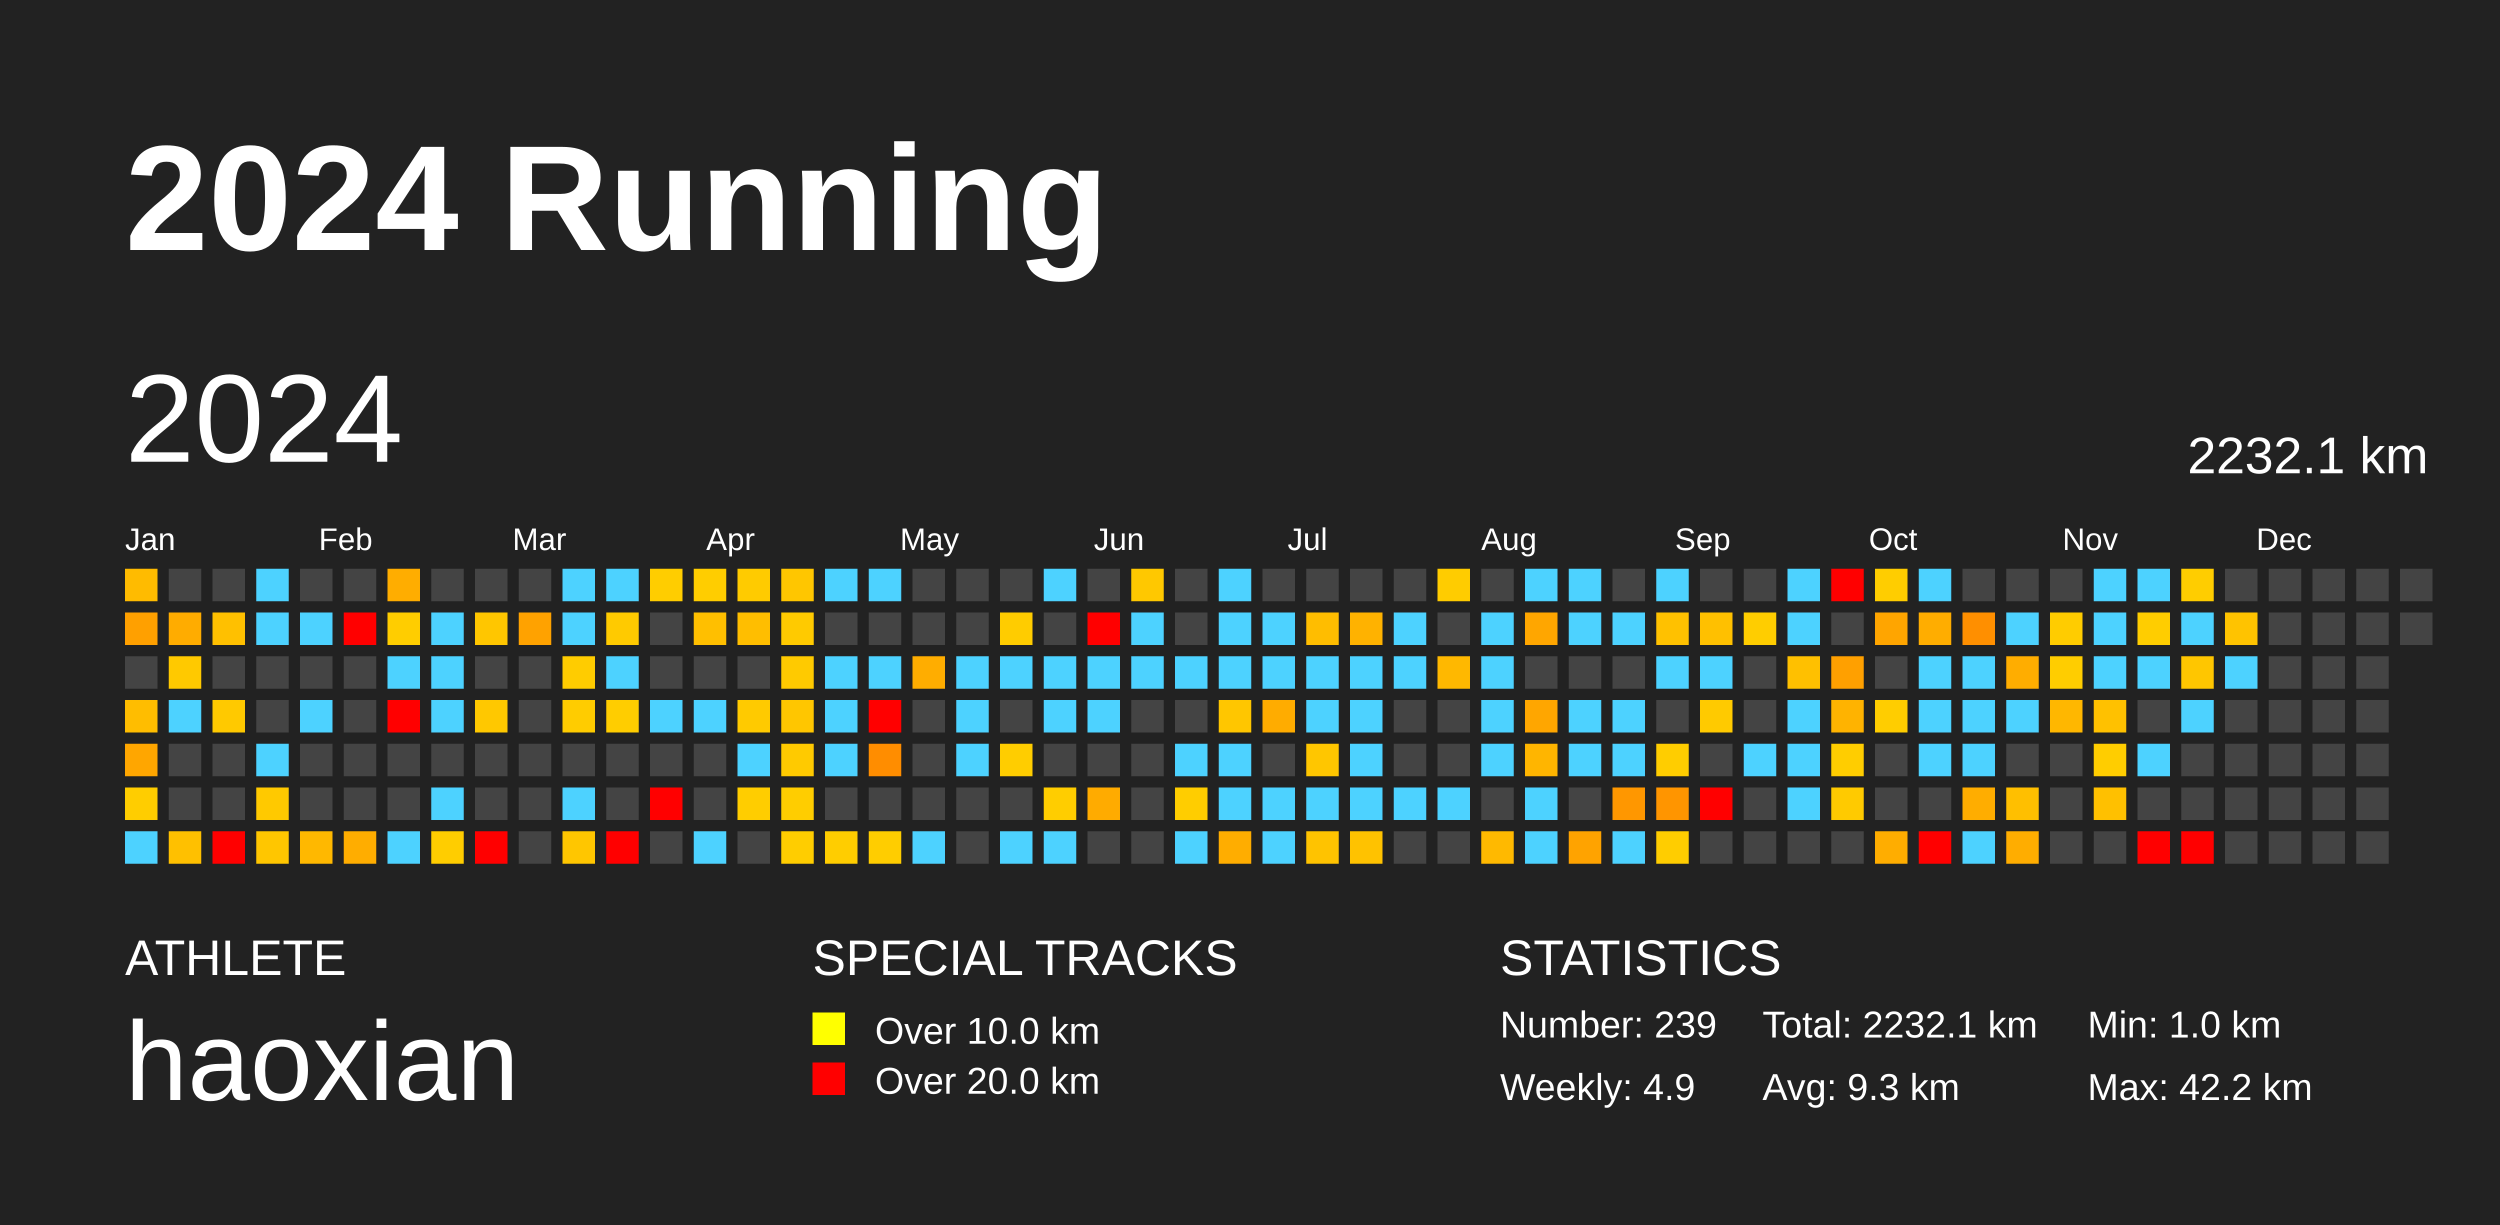
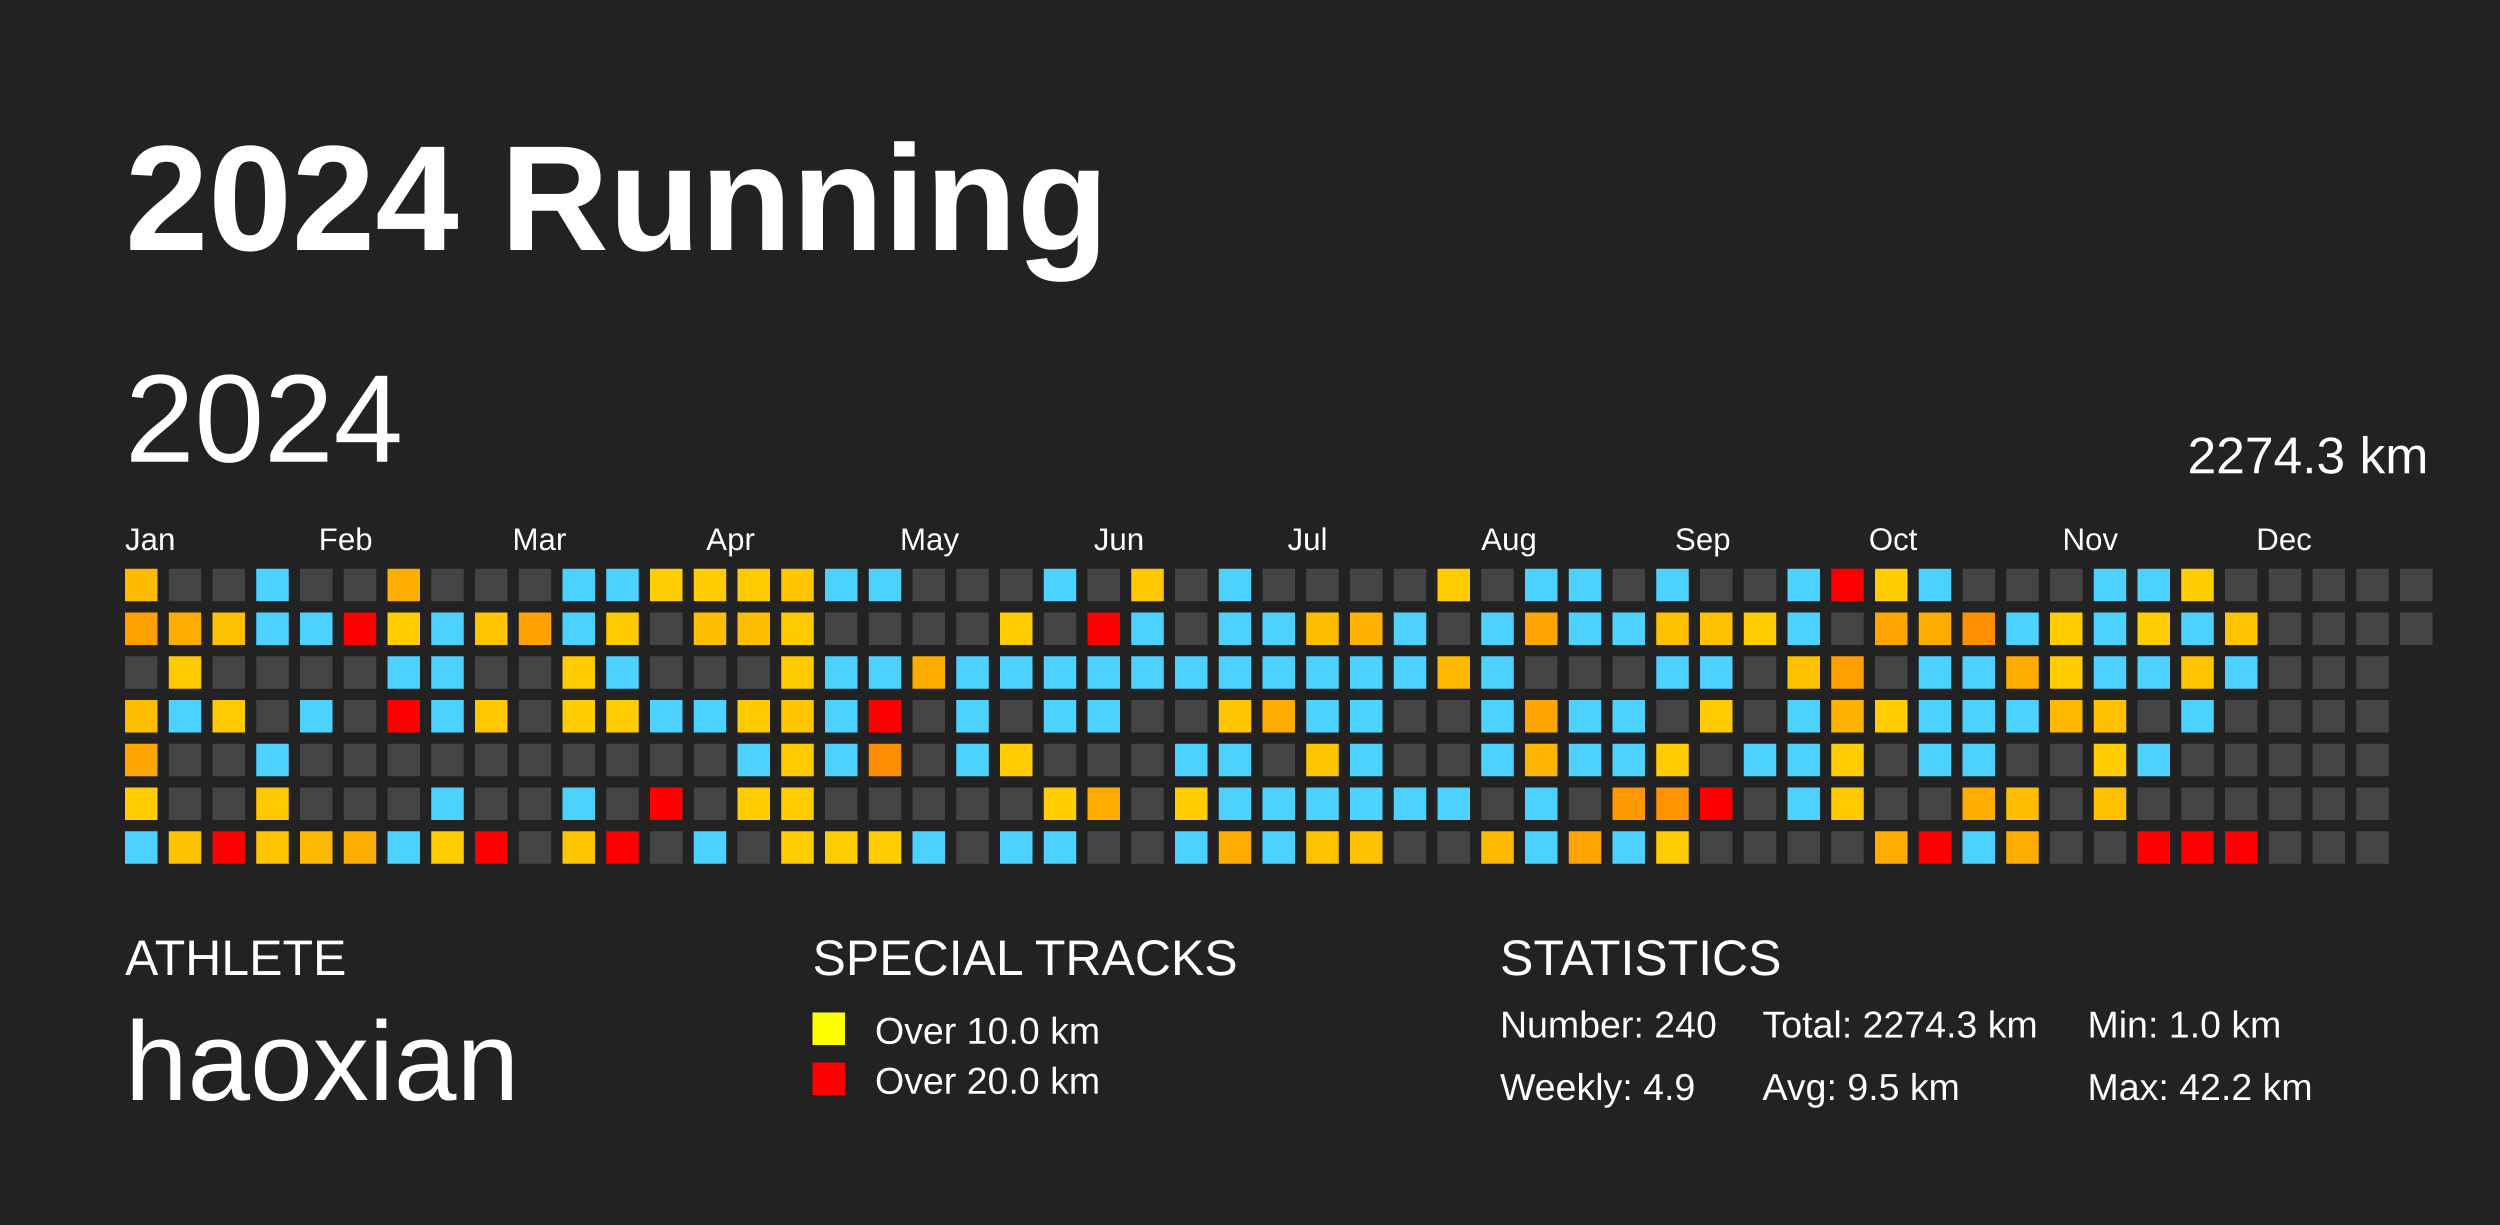
<svg xmlns="http://www.w3.org/2000/svg" baseProfile="full" height="98mm" version="1.1" viewBox="0,0,200,98" width="200mm">
  <defs />
  <rect fill="#222222" height="98" width="200" x="0" y="0" />
  <text fill="#FFFFFF" style="font-size:12px; font-family:Arial; font-weight:bold;" x="10" y="20">2024 Running</text>
  <text fill="#FFFFFF" style="font-size:4px; font-family:Arial" x="10" y="78">ATHLETE</text>
  <text fill="#FFFFFF" style="font-size:9px; font-family:Arial" x="10" y="88">haoxian</text>
  <text fill="#FFFFFF" style="font-size:4px; font-family:Arial" x="65" y="78">SPECIAL TRACKS</text>
  <rect fill="yellow" height="2.6" width="2.6" x="65" y="81" />
  <text fill="#FFFFFF" style="font-size:3px; font-family:Arial" x="70" y="83.5">Over 10.0 km</text>
  <rect fill="red" height="2.6" width="2.6" x="65" y="85" />
  <text fill="#FFFFFF" style="font-size:3px; font-family:Arial" x="70" y="87.5">Over 20.0 km</text>
  <text fill="#FFFFFF" style="font-size:4px; font-family:Arial" x="120" y="78">STATISTICS</text>
-   <text fill="#FFFFFF" style="font-size:3px; font-family:Arial" x="120" y="83">Number: 239</text>
+   <text fill="#FFFFFF" style="font-size:3px; font-family:Arial" x="120" y="83">Number: 240</text>
  <text fill="#FFFFFF" style="font-size:3px; font-family:Arial" x="120" y="88">Weekly: 4.9</text>
-   <text fill="#FFFFFF" style="font-size:3px; font-family:Arial" x="141" y="83">Total: 2232.1 km</text>
-   <text fill="#FFFFFF" style="font-size:3px; font-family:Arial" x="141" y="88">Avg: 9.3 km</text>
+   <text fill="#FFFFFF" style="font-size:3px; font-family:Arial" x="141" y="83">Total: 2274.3 km</text>
+   <text fill="#FFFFFF" style="font-size:3px; font-family:Arial" x="141" y="88">Avg: 9.5 km</text>
  <text fill="#FFFFFF" style="font-size:3px; font-family:Arial" x="167" y="83">Min: 1.0 km</text>
  <text fill="#FFFFFF" style="font-size:3px; font-family:Arial" x="167" y="88">Max: 42.2 km</text>
  <text dominant-baseline="hanging" fill="#FFFFFF" style="font-size:10.0px; font-family:Arial;" x="10" y="30">2024</text>
-   <text dominant-baseline="hanging" fill="#FFFFFF" style="font-size:4.125px; font-family:Arial;" x="175" y="35">2232.1 km</text>
+   <text dominant-baseline="hanging" fill="#FFFFFF" style="font-size:4.125px; font-family:Arial;" x="175" y="35">2274.3 km</text>
  <text fill="#FFFFFF" style="font-size:2.5px; font-family:Arial" x="10.0" y="44">Jan</text>
  <text fill="#FFFFFF" style="font-size:2.5px; font-family:Arial" x="25.5" y="44">Feb</text>
  <text fill="#FFFFFF" style="font-size:2.5px; font-family:Arial" x="41.0" y="44">Mar</text>
  <text fill="#FFFFFF" style="font-size:2.5px; font-family:Arial" x="56.5" y="44">Apr</text>
  <text fill="#FFFFFF" style="font-size:2.5px; font-family:Arial" x="72.0" y="44">May</text>
  <text fill="#FFFFFF" style="font-size:2.5px; font-family:Arial" x="87.5" y="44">Jun</text>
  <text fill="#FFFFFF" style="font-size:2.5px; font-family:Arial" x="103.0" y="44">Jul</text>
  <text fill="#FFFFFF" style="font-size:2.5px; font-family:Arial" x="118.5" y="44">Aug</text>
  <text fill="#FFFFFF" style="font-size:2.5px; font-family:Arial" x="134.0" y="44">Sep</text>
  <text fill="#FFFFFF" style="font-size:2.5px; font-family:Arial" x="149.5" y="44">Oct</text>
  <text fill="#FFFFFF" style="font-size:2.5px; font-family:Arial" x="165.0" y="44">Nov</text>
  <text fill="#FFFFFF" style="font-size:2.5px; font-family:Arial" x="180.5" y="44">Dec</text>
  <rect fill="#ffbb00" height="2.6" width="2.6" x="10.0" y="45.5" />
  <rect fill="#ffa000" height="2.6" width="2.6" x="10.0" y="49.0" />
  <rect fill="#444444" height="2.6" width="2.6" x="10.0" y="52.5" />
  <rect fill="#ffbd00" height="2.6" width="2.6" x="10.0" y="56.0" />
  <rect fill="#ffa600" height="2.6" width="2.6" x="10.0" y="59.5" />
  <rect fill="#ffcd00" height="2.6" width="2.6" x="10.0" y="63.0" />
  <rect fill="#4dd2ff" height="2.6" width="2.6" x="10.0" y="66.5" />
  <rect fill="#444444" height="2.6" width="2.6" x="13.5" y="45.5" />
  <rect fill="#ffac00" height="2.6" width="2.6" x="13.5" y="49.0" />
  <rect fill="#ffc900" height="2.6" width="2.6" x="13.5" y="52.5" />
  <rect fill="#4dd2ff" height="2.6" width="2.6" x="13.5" y="56.0" />
  <rect fill="#444444" height="2.6" width="2.6" x="13.5" y="59.5" />
  <rect fill="#444444" height="2.6" width="2.6" x="13.5" y="63.0" />
  <rect fill="#ffc000" height="2.6" width="2.6" x="13.5" y="66.5" />
  <rect fill="#444444" height="2.6" width="2.6" x="17.0" y="45.5" />
  <rect fill="#ffc000" height="2.6" width="2.6" x="17.0" y="49.0" />
  <rect fill="#444444" height="2.6" width="2.6" x="17.0" y="52.5" />
  <rect fill="#ffc900" height="2.6" width="2.6" x="17.0" y="56.0" />
  <rect fill="#444444" height="2.6" width="2.6" x="17.0" y="59.5" />
  <rect fill="#444444" height="2.6" width="2.6" x="17.0" y="63.0" />
  <rect fill="red" height="2.6" width="2.6" x="17.0" y="66.5" />
  <rect fill="#4dd2ff" height="2.6" width="2.6" x="20.5" y="45.5" />
  <rect fill="#4dd2ff" height="2.6" width="2.6" x="20.5" y="49.0" />
  <rect fill="#444444" height="2.6" width="2.6" x="20.5" y="52.5" />
  <rect fill="#444444" height="2.6" width="2.6" x="20.5" y="56.0" />
  <rect fill="#4dd2ff" height="2.6" width="2.6" x="20.5" y="59.5" />
  <rect fill="#ffc900" height="2.6" width="2.6" x="20.5" y="63.0" />
  <rect fill="#ffc600" height="2.6" width="2.6" x="20.5" y="66.5" />
  <rect fill="#444444" height="2.6" width="2.6" x="24.0" y="45.5" />
  <rect fill="#4dd2ff" height="2.6" width="2.6" x="24.0" y="49.0" />
  <rect fill="#444444" height="2.6" width="2.6" x="24.0" y="52.5" />
  <rect fill="#4dd2ff" height="2.6" width="2.6" x="24.0" y="56.0" />
  <rect fill="#444444" height="2.6" width="2.6" x="24.0" y="59.5" />
  <rect fill="#444444" height="2.6" width="2.6" x="24.0" y="63.0" />
  <rect fill="#ffb800" height="2.6" width="2.6" x="24.0" y="66.5" />
  <rect fill="#444444" height="2.6" width="2.6" x="27.5" y="45.5" />
  <rect fill="red" height="2.6" width="2.6" x="27.5" y="49.0" />
  <rect fill="#444444" height="2.6" width="2.6" x="27.5" y="52.5" />
  <rect fill="#444444" height="2.6" width="2.6" x="27.5" y="56.0" />
  <rect fill="#444444" height="2.6" width="2.6" x="27.5" y="59.5" />
  <rect fill="#444444" height="2.6" width="2.6" x="27.5" y="63.0" />
  <rect fill="#ffad00" height="2.6" width="2.6" x="27.5" y="66.5" />
  <rect fill="#ffad00" height="2.6" width="2.6" x="31.0" y="45.5" />
  <rect fill="#ffcd00" height="2.6" width="2.6" x="31.0" y="49.0" />
  <rect fill="#4dd2ff" height="2.6" width="2.6" x="31.0" y="52.5" />
  <rect fill="red" height="2.6" width="2.6" x="31.0" y="56.0" />
  <rect fill="#444444" height="2.6" width="2.6" x="31.0" y="59.5" />
  <rect fill="#444444" height="2.6" width="2.6" x="31.0" y="63.0" />
  <rect fill="#4dd2ff" height="2.6" width="2.6" x="31.0" y="66.5" />
  <rect fill="#444444" height="2.6" width="2.6" x="34.5" y="45.5" />
  <rect fill="#4dd2ff" height="2.6" width="2.6" x="34.5" y="49.0" />
  <rect fill="#4dd2ff" height="2.6" width="2.6" x="34.5" y="52.5" />
  <rect fill="#4dd2ff" height="2.6" width="2.6" x="34.5" y="56.0" />
  <rect fill="#444444" height="2.6" width="2.6" x="34.5" y="59.5" />
  <rect fill="#4dd2ff" height="2.6" width="2.6" x="34.5" y="63.0" />
  <rect fill="#ffcd00" height="2.6" width="2.6" x="34.5" y="66.5" />
  <rect fill="#444444" height="2.6" width="2.6" x="38.0" y="45.5" />
  <rect fill="#ffc600" height="2.6" width="2.6" x="38.0" y="49.0" />
  <rect fill="#444444" height="2.6" width="2.6" x="38.0" y="52.5" />
  <rect fill="#ffc800" height="2.6" width="2.6" x="38.0" y="56.0" />
  <rect fill="#444444" height="2.6" width="2.6" x="38.0" y="59.5" />
  <rect fill="#444444" height="2.6" width="2.6" x="38.0" y="63.0" />
  <rect fill="red" height="2.6" width="2.6" x="38.0" y="66.5" />
  <rect fill="#444444" height="2.6" width="2.6" x="41.5" y="45.5" />
  <rect fill="#ffa200" height="2.6" width="2.6" x="41.5" y="49.0" />
  <rect fill="#444444" height="2.6" width="2.6" x="41.5" y="52.5" />
  <rect fill="#444444" height="2.6" width="2.6" x="41.5" y="56.0" />
  <rect fill="#444444" height="2.6" width="2.6" x="41.5" y="59.5" />
  <rect fill="#444444" height="2.6" width="2.6" x="41.5" y="63.0" />
  <rect fill="#444444" height="2.6" width="2.6" x="41.5" y="66.5" />
  <rect fill="#4dd2ff" height="2.6" width="2.6" x="45.0" y="45.5" />
  <rect fill="#4dd2ff" height="2.6" width="2.6" x="45.0" y="49.0" />
  <rect fill="#ffcc00" height="2.6" width="2.6" x="45.0" y="52.5" />
  <rect fill="#ffcc00" height="2.6" width="2.6" x="45.0" y="56.0" />
  <rect fill="#444444" height="2.6" width="2.6" x="45.0" y="59.5" />
  <rect fill="#4dd2ff" height="2.6" width="2.6" x="45.0" y="63.0" />
  <rect fill="#ffc600" height="2.6" width="2.6" x="45.0" y="66.5" />
  <rect fill="#4dd2ff" height="2.6" width="2.6" x="48.5" y="45.5" />
  <rect fill="#ffca00" height="2.6" width="2.6" x="48.5" y="49.0" />
  <rect fill="#4dd2ff" height="2.6" width="2.6" x="48.5" y="52.5" />
  <rect fill="#ffcd00" height="2.6" width="2.6" x="48.5" y="56.0" />
  <rect fill="#444444" height="2.6" width="2.6" x="48.5" y="59.5" />
  <rect fill="#444444" height="2.6" width="2.6" x="48.5" y="63.0" />
  <rect fill="red" height="2.6" width="2.6" x="48.5" y="66.5" />
  <rect fill="#ffcd00" height="2.6" width="2.6" x="52.0" y="45.5" />
  <rect fill="#444444" height="2.6" width="2.6" x="52.0" y="49.0" />
  <rect fill="#444444" height="2.6" width="2.6" x="52.0" y="52.5" />
  <rect fill="#4dd2ff" height="2.6" width="2.6" x="52.0" y="56.0" />
  <rect fill="#444444" height="2.6" width="2.6" x="52.0" y="59.5" />
  <rect fill="red" height="2.6" width="2.6" x="52.0" y="63.0" />
  <rect fill="#444444" height="2.6" width="2.6" x="52.0" y="66.5" />
  <rect fill="#ffcd00" height="2.6" width="2.6" x="55.5" y="45.5" />
  <rect fill="#ffbf00" height="2.6" width="2.6" x="55.5" y="49.0" />
  <rect fill="#444444" height="2.6" width="2.6" x="55.5" y="52.5" />
  <rect fill="#4dd2ff" height="2.6" width="2.6" x="55.5" y="56.0" />
  <rect fill="#444444" height="2.6" width="2.6" x="55.5" y="59.5" />
  <rect fill="#444444" height="2.6" width="2.6" x="55.5" y="63.0" />
  <rect fill="#4dd2ff" height="2.6" width="2.6" x="55.5" y="66.5" />
  <rect fill="#ffcb00" height="2.6" width="2.6" x="59.0" y="45.5" />
  <rect fill="#ffbe00" height="2.6" width="2.6" x="59.0" y="49.0" />
  <rect fill="#444444" height="2.6" width="2.6" x="59.0" y="52.5" />
  <rect fill="#ffca00" height="2.6" width="2.6" x="59.0" y="56.0" />
  <rect fill="#4dd2ff" height="2.6" width="2.6" x="59.0" y="59.5" />
  <rect fill="#ffcd00" height="2.6" width="2.6" x="59.0" y="63.0" />
  <rect fill="#444444" height="2.6" width="2.6" x="59.0" y="66.5" />
  <rect fill="#ffc600" height="2.6" width="2.6" x="62.5" y="45.5" />
  <rect fill="#ffca00" height="2.6" width="2.6" x="62.5" y="49.0" />
  <rect fill="#ffca00" height="2.6" width="2.6" x="62.5" y="52.5" />
  <rect fill="#ffc600" height="2.6" width="2.6" x="62.5" y="56.0" />
  <rect fill="#ffca00" height="2.6" width="2.6" x="62.5" y="59.5" />
  <rect fill="#ffcd00" height="2.6" width="2.6" x="62.5" y="63.0" />
  <rect fill="#ffcd00" height="2.6" width="2.6" x="62.5" y="66.5" />
  <rect fill="#4dd2ff" height="2.6" width="2.6" x="66.0" y="45.5" />
  <rect fill="#444444" height="2.6" width="2.6" x="66.0" y="49.0" />
  <rect fill="#4dd2ff" height="2.6" width="2.6" x="66.0" y="52.5" />
  <rect fill="#4dd2ff" height="2.6" width="2.6" x="66.0" y="56.0" />
  <rect fill="#4dd2ff" height="2.6" width="2.6" x="66.0" y="59.5" />
  <rect fill="#444444" height="2.6" width="2.6" x="66.0" y="63.0" />
  <rect fill="#ffcd00" height="2.6" width="2.6" x="66.0" y="66.5" />
  <rect fill="#4dd2ff" height="2.6" width="2.6" x="69.5" y="45.5" />
  <rect fill="#444444" height="2.6" width="2.6" x="69.5" y="49.0" />
  <rect fill="#4dd2ff" height="2.6" width="2.6" x="69.5" y="52.5" />
  <rect fill="red" height="2.6" width="2.6" x="69.5" y="56.0" />
  <rect fill="#ff8d00" height="2.6" width="2.6" x="69.5" y="59.5" />
  <rect fill="#444444" height="2.6" width="2.6" x="69.5" y="63.0" />
  <rect fill="#ffcd00" height="2.6" width="2.6" x="69.5" y="66.5" />
  <rect fill="#444444" height="2.6" width="2.6" x="73.0" y="45.5" />
  <rect fill="#444444" height="2.6" width="2.6" x="73.0" y="49.0" />
  <rect fill="#ffad00" height="2.6" width="2.6" x="73.0" y="52.5" />
  <rect fill="#444444" height="2.6" width="2.6" x="73.0" y="56.0" />
  <rect fill="#444444" height="2.6" width="2.6" x="73.0" y="59.5" />
  <rect fill="#444444" height="2.6" width="2.6" x="73.0" y="63.0" />
  <rect fill="#4dd2ff" height="2.6" width="2.6" x="73.0" y="66.5" />
  <rect fill="#444444" height="2.6" width="2.6" x="76.5" y="45.5" />
  <rect fill="#444444" height="2.6" width="2.6" x="76.5" y="49.0" />
  <rect fill="#4dd2ff" height="2.6" width="2.6" x="76.5" y="52.5" />
  <rect fill="#4dd2ff" height="2.6" width="2.6" x="76.5" y="56.0" />
  <rect fill="#4dd2ff" height="2.6" width="2.6" x="76.5" y="59.5" />
  <rect fill="#444444" height="2.6" width="2.6" x="76.5" y="63.0" />
  <rect fill="#444444" height="2.6" width="2.6" x="76.5" y="66.5" />
  <rect fill="#444444" height="2.6" width="2.6" x="80.0" y="45.5" />
  <rect fill="#ffcc00" height="2.6" width="2.6" x="80.0" y="49.0" />
  <rect fill="#4dd2ff" height="2.6" width="2.6" x="80.0" y="52.5" />
  <rect fill="#444444" height="2.6" width="2.6" x="80.0" y="56.0" />
  <rect fill="#ffcd00" height="2.6" width="2.6" x="80.0" y="59.5" />
  <rect fill="#444444" height="2.6" width="2.6" x="80.0" y="63.0" />
  <rect fill="#4dd2ff" height="2.6" width="2.6" x="80.0" y="66.5" />
  <rect fill="#4dd2ff" height="2.6" width="2.6" x="83.5" y="45.5" />
  <rect fill="#444444" height="2.6" width="2.6" x="83.5" y="49.0" />
  <rect fill="#4dd2ff" height="2.6" width="2.6" x="83.5" y="52.5" />
  <rect fill="#4dd2ff" height="2.6" width="2.6" x="83.5" y="56.0" />
  <rect fill="#444444" height="2.6" width="2.6" x="83.5" y="59.5" />
  <rect fill="#ffcd00" height="2.6" width="2.6" x="83.5" y="63.0" />
  <rect fill="#4dd2ff" height="2.6" width="2.6" x="83.5" y="66.5" />
  <rect fill="#444444" height="2.6" width="2.6" x="87.0" y="45.5" />
  <rect fill="red" height="2.6" width="2.6" x="87.0" y="49.0" />
  <rect fill="#4dd2ff" height="2.6" width="2.6" x="87.0" y="52.5" />
  <rect fill="#4dd2ff" height="2.6" width="2.6" x="87.0" y="56.0" />
  <rect fill="#444444" height="2.6" width="2.6" x="87.0" y="59.5" />
  <rect fill="#ffab00" height="2.6" width="2.6" x="87.0" y="63.0" />
  <rect fill="#444444" height="2.6" width="2.6" x="87.0" y="66.5" />
  <rect fill="#ffc800" height="2.6" width="2.6" x="90.5" y="45.5" />
  <rect fill="#4dd2ff" height="2.6" width="2.6" x="90.5" y="49.0" />
  <rect fill="#4dd2ff" height="2.6" width="2.6" x="90.5" y="52.5" />
  <rect fill="#444444" height="2.6" width="2.6" x="90.5" y="56.0" />
  <rect fill="#444444" height="2.6" width="2.6" x="90.5" y="59.5" />
  <rect fill="#444444" height="2.6" width="2.6" x="90.5" y="63.0" />
  <rect fill="#444444" height="2.6" width="2.6" x="90.5" y="66.5" />
  <rect fill="#444444" height="2.6" width="2.6" x="94.0" y="45.5" />
  <rect fill="#444444" height="2.6" width="2.6" x="94.0" y="49.0" />
  <rect fill="#4dd2ff" height="2.6" width="2.6" x="94.0" y="52.5" />
  <rect fill="#444444" height="2.6" width="2.6" x="94.0" y="56.0" />
  <rect fill="#4dd2ff" height="2.6" width="2.6" x="94.0" y="59.5" />
  <rect fill="#ffcd00" height="2.6" width="2.6" x="94.0" y="63.0" />
  <rect fill="#4dd2ff" height="2.6" width="2.6" x="94.0" y="66.5" />
  <rect fill="#4dd2ff" height="2.6" width="2.6" x="97.5" y="45.5" />
  <rect fill="#4dd2ff" height="2.6" width="2.6" x="97.5" y="49.0" />
  <rect fill="#4dd2ff" height="2.6" width="2.6" x="97.5" y="52.5" />
  <rect fill="#ffc600" height="2.6" width="2.6" x="97.5" y="56.0" />
  <rect fill="#4dd2ff" height="2.6" width="2.6" x="97.5" y="59.5" />
  <rect fill="#4dd2ff" height="2.6" width="2.6" x="97.5" y="63.0" />
  <rect fill="#ffad00" height="2.6" width="2.6" x="97.5" y="66.5" />
  <rect fill="#444444" height="2.6" width="2.6" x="101.0" y="45.5" />
  <rect fill="#4dd2ff" height="2.6" width="2.6" x="101.0" y="49.0" />
  <rect fill="#4dd2ff" height="2.6" width="2.6" x="101.0" y="52.5" />
  <rect fill="#ffac00" height="2.6" width="2.6" x="101.0" y="56.0" />
  <rect fill="#444444" height="2.6" width="2.6" x="101.0" y="59.5" />
  <rect fill="#4dd2ff" height="2.6" width="2.6" x="101.0" y="63.0" />
  <rect fill="#4dd2ff" height="2.6" width="2.6" x="101.0" y="66.5" />
  <rect fill="#444444" height="2.6" width="2.6" x="104.5" y="45.5" />
  <rect fill="#ffbd00" height="2.6" width="2.6" x="104.5" y="49.0" />
  <rect fill="#4dd2ff" height="2.6" width="2.6" x="104.5" y="52.5" />
  <rect fill="#4dd2ff" height="2.6" width="2.6" x="104.5" y="56.0" />
  <rect fill="#ffc600" height="2.6" width="2.6" x="104.5" y="59.5" />
  <rect fill="#4dd2ff" height="2.6" width="2.6" x="104.5" y="63.0" />
  <rect fill="#ffc300" height="2.6" width="2.6" x="104.5" y="66.5" />
  <rect fill="#444444" height="2.6" width="2.6" x="108.0" y="45.5" />
  <rect fill="#ffb200" height="2.6" width="2.6" x="108.0" y="49.0" />
  <rect fill="#4dd2ff" height="2.6" width="2.6" x="108.0" y="52.5" />
  <rect fill="#4dd2ff" height="2.6" width="2.6" x="108.0" y="56.0" />
  <rect fill="#4dd2ff" height="2.6" width="2.6" x="108.0" y="59.5" />
  <rect fill="#4dd2ff" height="2.6" width="2.6" x="108.0" y="63.0" />
  <rect fill="#ffc200" height="2.6" width="2.6" x="108.0" y="66.5" />
  <rect fill="#444444" height="2.6" width="2.6" x="111.5" y="45.5" />
  <rect fill="#4dd2ff" height="2.6" width="2.6" x="111.5" y="49.0" />
  <rect fill="#4dd2ff" height="2.6" width="2.6" x="111.5" y="52.5" />
  <rect fill="#444444" height="2.6" width="2.6" x="111.5" y="56.0" />
  <rect fill="#444444" height="2.6" width="2.6" x="111.5" y="59.5" />
  <rect fill="#4dd2ff" height="2.6" width="2.6" x="111.5" y="63.0" />
  <rect fill="#444444" height="2.6" width="2.6" x="111.5" y="66.5" />
  <rect fill="#ffcc00" height="2.6" width="2.6" x="115.0" y="45.5" />
  <rect fill="#444444" height="2.6" width="2.6" x="115.0" y="49.0" />
  <rect fill="#ffb800" height="2.6" width="2.6" x="115.0" y="52.5" />
  <rect fill="#444444" height="2.6" width="2.6" x="115.0" y="56.0" />
  <rect fill="#444444" height="2.6" width="2.6" x="115.0" y="59.5" />
  <rect fill="#4dd2ff" height="2.6" width="2.6" x="115.0" y="63.0" />
  <rect fill="#444444" height="2.6" width="2.6" x="115.0" y="66.5" />
  <rect fill="#444444" height="2.6" width="2.6" x="118.5" y="45.5" />
  <rect fill="#4dd2ff" height="2.6" width="2.6" x="118.5" y="49.0" />
  <rect fill="#4dd2ff" height="2.6" width="2.6" x="118.5" y="52.5" />
  <rect fill="#4dd2ff" height="2.6" width="2.6" x="118.5" y="56.0" />
  <rect fill="#4dd2ff" height="2.6" width="2.6" x="118.5" y="59.5" />
  <rect fill="#444444" height="2.6" width="2.6" x="118.5" y="63.0" />
  <rect fill="#ffb900" height="2.6" width="2.6" x="118.5" y="66.5" />
  <rect fill="#4dd2ff" height="2.6" width="2.6" x="122.0" y="45.5" />
  <rect fill="#ffa600" height="2.6" width="2.6" x="122.0" y="49.0" />
  <rect fill="#444444" height="2.6" width="2.6" x="122.0" y="52.5" />
  <rect fill="#ffa600" height="2.6" width="2.6" x="122.0" y="56.0" />
  <rect fill="#ffb500" height="2.6" width="2.6" x="122.0" y="59.5" />
  <rect fill="#4dd2ff" height="2.6" width="2.6" x="122.0" y="63.0" />
  <rect fill="#4dd2ff" height="2.6" width="2.6" x="122.0" y="66.5" />
  <rect fill="#4dd2ff" height="2.6" width="2.6" x="125.5" y="45.5" />
  <rect fill="#4dd2ff" height="2.6" width="2.6" x="125.5" y="49.0" />
  <rect fill="#444444" height="2.6" width="2.6" x="125.5" y="52.5" />
  <rect fill="#4dd2ff" height="2.6" width="2.6" x="125.5" y="56.0" />
  <rect fill="#4dd2ff" height="2.6" width="2.6" x="125.5" y="59.5" />
  <rect fill="#444444" height="2.6" width="2.6" x="125.5" y="63.0" />
  <rect fill="#ffa300" height="2.6" width="2.6" x="125.5" y="66.5" />
  <rect fill="#444444" height="2.6" width="2.6" x="129.0" y="45.5" />
  <rect fill="#4dd2ff" height="2.6" width="2.6" x="129.0" y="49.0" />
  <rect fill="#444444" height="2.6" width="2.6" x="129.0" y="52.5" />
  <rect fill="#4dd2ff" height="2.6" width="2.6" x="129.0" y="56.0" />
  <rect fill="#4dd2ff" height="2.6" width="2.6" x="129.0" y="59.5" />
  <rect fill="#ff9700" height="2.6" width="2.6" x="129.0" y="63.0" />
  <rect fill="#4dd2ff" height="2.6" width="2.6" x="129.0" y="66.5" />
  <rect fill="#4dd2ff" height="2.6" width="2.6" x="132.5" y="45.5" />
  <rect fill="#ffc100" height="2.6" width="2.6" x="132.5" y="49.0" />
  <rect fill="#4dd2ff" height="2.6" width="2.6" x="132.5" y="52.5" />
  <rect fill="#444444" height="2.6" width="2.6" x="132.5" y="56.0" />
  <rect fill="#ffcd00" height="2.6" width="2.6" x="132.5" y="59.5" />
  <rect fill="#ff9500" height="2.6" width="2.6" x="132.5" y="63.0" />
  <rect fill="#ffcd00" height="2.6" width="2.6" x="132.5" y="66.5" />
  <rect fill="#444444" height="2.6" width="2.6" x="136.0" y="45.5" />
  <rect fill="#ffc000" height="2.6" width="2.6" x="136.0" y="49.0" />
  <rect fill="#4dd2ff" height="2.6" width="2.6" x="136.0" y="52.5" />
  <rect fill="#ffca00" height="2.6" width="2.6" x="136.0" y="56.0" />
  <rect fill="#444444" height="2.6" width="2.6" x="136.0" y="59.5" />
  <rect fill="red" height="2.6" width="2.6" x="136.0" y="63.0" />
  <rect fill="#444444" height="2.6" width="2.6" x="136.0" y="66.5" />
  <rect fill="#444444" height="2.6" width="2.6" x="139.5" y="45.5" />
  <rect fill="#ffcd00" height="2.6" width="2.6" x="139.5" y="49.0" />
  <rect fill="#444444" height="2.6" width="2.6" x="139.5" y="52.5" />
  <rect fill="#444444" height="2.6" width="2.6" x="139.5" y="56.0" />
  <rect fill="#4dd2ff" height="2.6" width="2.6" x="139.5" y="59.5" />
  <rect fill="#444444" height="2.6" width="2.6" x="139.5" y="63.0" />
  <rect fill="#444444" height="2.6" width="2.6" x="139.5" y="66.5" />
  <rect fill="#4dd2ff" height="2.6" width="2.6" x="143.0" y="45.5" />
  <rect fill="#4dd2ff" height="2.6" width="2.6" x="143.0" y="49.0" />
  <rect fill="#ffc000" height="2.6" width="2.6" x="143.0" y="52.5" />
  <rect fill="#4dd2ff" height="2.6" width="2.6" x="143.0" y="56.0" />
  <rect fill="#4dd2ff" height="2.6" width="2.6" x="143.0" y="59.5" />
  <rect fill="#4dd2ff" height="2.6" width="2.6" x="143.0" y="63.0" />
  <rect fill="#444444" height="2.6" width="2.6" x="143.0" y="66.5" />
  <rect fill="red" height="2.6" width="2.6" x="146.5" y="45.5" />
  <rect fill="#444444" height="2.6" width="2.6" x="146.5" y="49.0" />
  <rect fill="#ffa000" height="2.6" width="2.6" x="146.5" y="52.5" />
  <rect fill="#ffb300" height="2.6" width="2.6" x="146.5" y="56.0" />
  <rect fill="#ffcd00" height="2.6" width="2.6" x="146.5" y="59.5" />
  <rect fill="#ffca00" height="2.6" width="2.6" x="146.5" y="63.0" />
  <rect fill="#444444" height="2.6" width="2.6" x="146.5" y="66.5" />
  <rect fill="#ffcd00" height="2.6" width="2.6" x="150.0" y="45.5" />
  <rect fill="#ffa500" height="2.6" width="2.6" x="150.0" y="49.0" />
  <rect fill="#444444" height="2.6" width="2.6" x="150.0" y="52.5" />
  <rect fill="#ffcd00" height="2.6" width="2.6" x="150.0" y="56.0" />
  <rect fill="#444444" height="2.6" width="2.6" x="150.0" y="59.5" />
  <rect fill="#444444" height="2.6" width="2.6" x="150.0" y="63.0" />
  <rect fill="#ffad00" height="2.6" width="2.6" x="150.0" y="66.5" />
  <rect fill="#4dd2ff" height="2.6" width="2.6" x="153.5" y="45.5" />
  <rect fill="#ffad00" height="2.6" width="2.6" x="153.5" y="49.0" />
  <rect fill="#4dd2ff" height="2.6" width="2.6" x="153.5" y="52.5" />
  <rect fill="#4dd2ff" height="2.6" width="2.6" x="153.5" y="56.0" />
  <rect fill="#4dd2ff" height="2.6" width="2.6" x="153.5" y="59.5" />
  <rect fill="#444444" height="2.6" width="2.6" x="153.5" y="63.0" />
  <rect fill="red" height="2.6" width="2.6" x="153.5" y="66.5" />
  <rect fill="#444444" height="2.6" width="2.6" x="157.0" y="45.5" />
  <rect fill="#ff8f00" height="2.6" width="2.6" x="157.0" y="49.0" />
  <rect fill="#4dd2ff" height="2.6" width="2.6" x="157.0" y="52.5" />
  <rect fill="#4dd2ff" height="2.6" width="2.6" x="157.0" y="56.0" />
  <rect fill="#4dd2ff" height="2.6" width="2.6" x="157.0" y="59.5" />
  <rect fill="#ffad00" height="2.6" width="2.6" x="157.0" y="63.0" />
  <rect fill="#4dd2ff" height="2.6" width="2.6" x="157.0" y="66.5" />
  <rect fill="#444444" height="2.6" width="2.6" x="160.5" y="45.5" />
  <rect fill="#4dd2ff" height="2.6" width="2.6" x="160.5" y="49.0" />
  <rect fill="#ffad00" height="2.6" width="2.6" x="160.5" y="52.5" />
  <rect fill="#4dd2ff" height="2.6" width="2.6" x="160.5" y="56.0" />
  <rect fill="#444444" height="2.6" width="2.6" x="160.5" y="59.5" />
  <rect fill="#ffbf00" height="2.6" width="2.6" x="160.5" y="63.0" />
  <rect fill="#ffad00" height="2.6" width="2.6" x="160.5" y="66.5" />
  <rect fill="#444444" height="2.6" width="2.6" x="164.0" y="45.5" />
  <rect fill="#ffcc00" height="2.6" width="2.6" x="164.0" y="49.0" />
  <rect fill="#ffcd00" height="2.6" width="2.6" x="164.0" y="52.5" />
  <rect fill="#ffb700" height="2.6" width="2.6" x="164.0" y="56.0" />
  <rect fill="#444444" height="2.6" width="2.6" x="164.0" y="59.5" />
  <rect fill="#444444" height="2.6" width="2.6" x="164.0" y="63.0" />
  <rect fill="#444444" height="2.6" width="2.6" x="164.0" y="66.5" />
  <rect fill="#4dd2ff" height="2.6" width="2.6" x="167.5" y="45.5" />
  <rect fill="#4dd2ff" height="2.6" width="2.6" x="167.5" y="49.0" />
  <rect fill="#4dd2ff" height="2.6" width="2.6" x="167.5" y="52.5" />
  <rect fill="#ffc100" height="2.6" width="2.6" x="167.5" y="56.0" />
  <rect fill="#ffcd00" height="2.6" width="2.6" x="167.5" y="59.5" />
  <rect fill="#ffc000" height="2.6" width="2.6" x="167.5" y="63.0" />
  <rect fill="#444444" height="2.6" width="2.6" x="167.5" y="66.5" />
  <rect fill="#4dd2ff" height="2.6" width="2.6" x="171.0" y="45.5" />
  <rect fill="#ffcd00" height="2.6" width="2.6" x="171.0" y="49.0" />
  <rect fill="#4dd2ff" height="2.6" width="2.6" x="171.0" y="52.5" />
  <rect fill="#444444" height="2.6" width="2.6" x="171.0" y="56.0" />
  <rect fill="#4dd2ff" height="2.6" width="2.6" x="171.0" y="59.5" />
  <rect fill="#444444" height="2.6" width="2.6" x="171.0" y="63.0" />
  <rect fill="red" height="2.6" width="2.6" x="171.0" y="66.5" />
  <rect fill="#ffcd00" height="2.6" width="2.6" x="174.5" y="45.5" />
  <rect fill="#4dd2ff" height="2.6" width="2.6" x="174.5" y="49.0" />
  <rect fill="#ffc600" height="2.6" width="2.6" x="174.5" y="52.5" />
  <rect fill="#4dd2ff" height="2.6" width="2.6" x="174.5" y="56.0" />
  <rect fill="#444444" height="2.6" width="2.6" x="174.5" y="59.5" />
  <rect fill="#444444" height="2.6" width="2.6" x="174.5" y="63.0" />
  <rect fill="red" height="2.6" width="2.6" x="174.5" y="66.5" />
  <rect fill="#444444" height="2.6" width="2.6" x="178.0" y="45.5" />
  <rect fill="#ffc300" height="2.6" width="2.6" x="178.0" y="49.0" />
  <rect fill="#4dd2ff" height="2.6" width="2.6" x="178.0" y="52.5" />
  <rect fill="#444444" height="2.6" width="2.6" x="178.0" y="56.0" />
  <rect fill="#444444" height="2.6" width="2.6" x="178.0" y="59.5" />
  <rect fill="#444444" height="2.6" width="2.6" x="178.0" y="63.0" />
-   <rect fill="#444444" height="2.6" width="2.6" x="178.0" y="66.5" />
+   <rect fill="red" height="2.6" width="2.6" x="178.0" y="66.5" />
  <rect fill="#444444" height="2.6" width="2.6" x="181.5" y="45.5" />
  <rect fill="#444444" height="2.6" width="2.6" x="181.5" y="49.0" />
  <rect fill="#444444" height="2.6" width="2.6" x="181.5" y="52.5" />
  <rect fill="#444444" height="2.6" width="2.6" x="181.5" y="56.0" />
  <rect fill="#444444" height="2.6" width="2.6" x="181.5" y="59.5" />
  <rect fill="#444444" height="2.6" width="2.6" x="181.5" y="63.0" />
  <rect fill="#444444" height="2.6" width="2.6" x="181.5" y="66.5" />
  <rect fill="#444444" height="2.6" width="2.6" x="185.0" y="45.5" />
  <rect fill="#444444" height="2.6" width="2.6" x="185.0" y="49.0" />
  <rect fill="#444444" height="2.6" width="2.6" x="185.0" y="52.5" />
  <rect fill="#444444" height="2.6" width="2.6" x="185.0" y="56.0" />
  <rect fill="#444444" height="2.6" width="2.6" x="185.0" y="59.5" />
  <rect fill="#444444" height="2.6" width="2.6" x="185.0" y="63.0" />
  <rect fill="#444444" height="2.6" width="2.6" x="185.0" y="66.5" />
  <rect fill="#444444" height="2.6" width="2.6" x="188.5" y="45.5" />
  <rect fill="#444444" height="2.6" width="2.6" x="188.5" y="49.0" />
  <rect fill="#444444" height="2.6" width="2.6" x="188.5" y="52.5" />
  <rect fill="#444444" height="2.6" width="2.6" x="188.5" y="56.0" />
  <rect fill="#444444" height="2.6" width="2.6" x="188.5" y="59.5" />
  <rect fill="#444444" height="2.6" width="2.6" x="188.5" y="63.0" />
  <rect fill="#444444" height="2.6" width="2.6" x="188.5" y="66.5" />
  <rect fill="#444444" height="2.6" width="2.6" x="192.0" y="45.5" />
  <rect fill="#444444" height="2.6" width="2.6" x="192.0" y="49.0" />
</svg>
